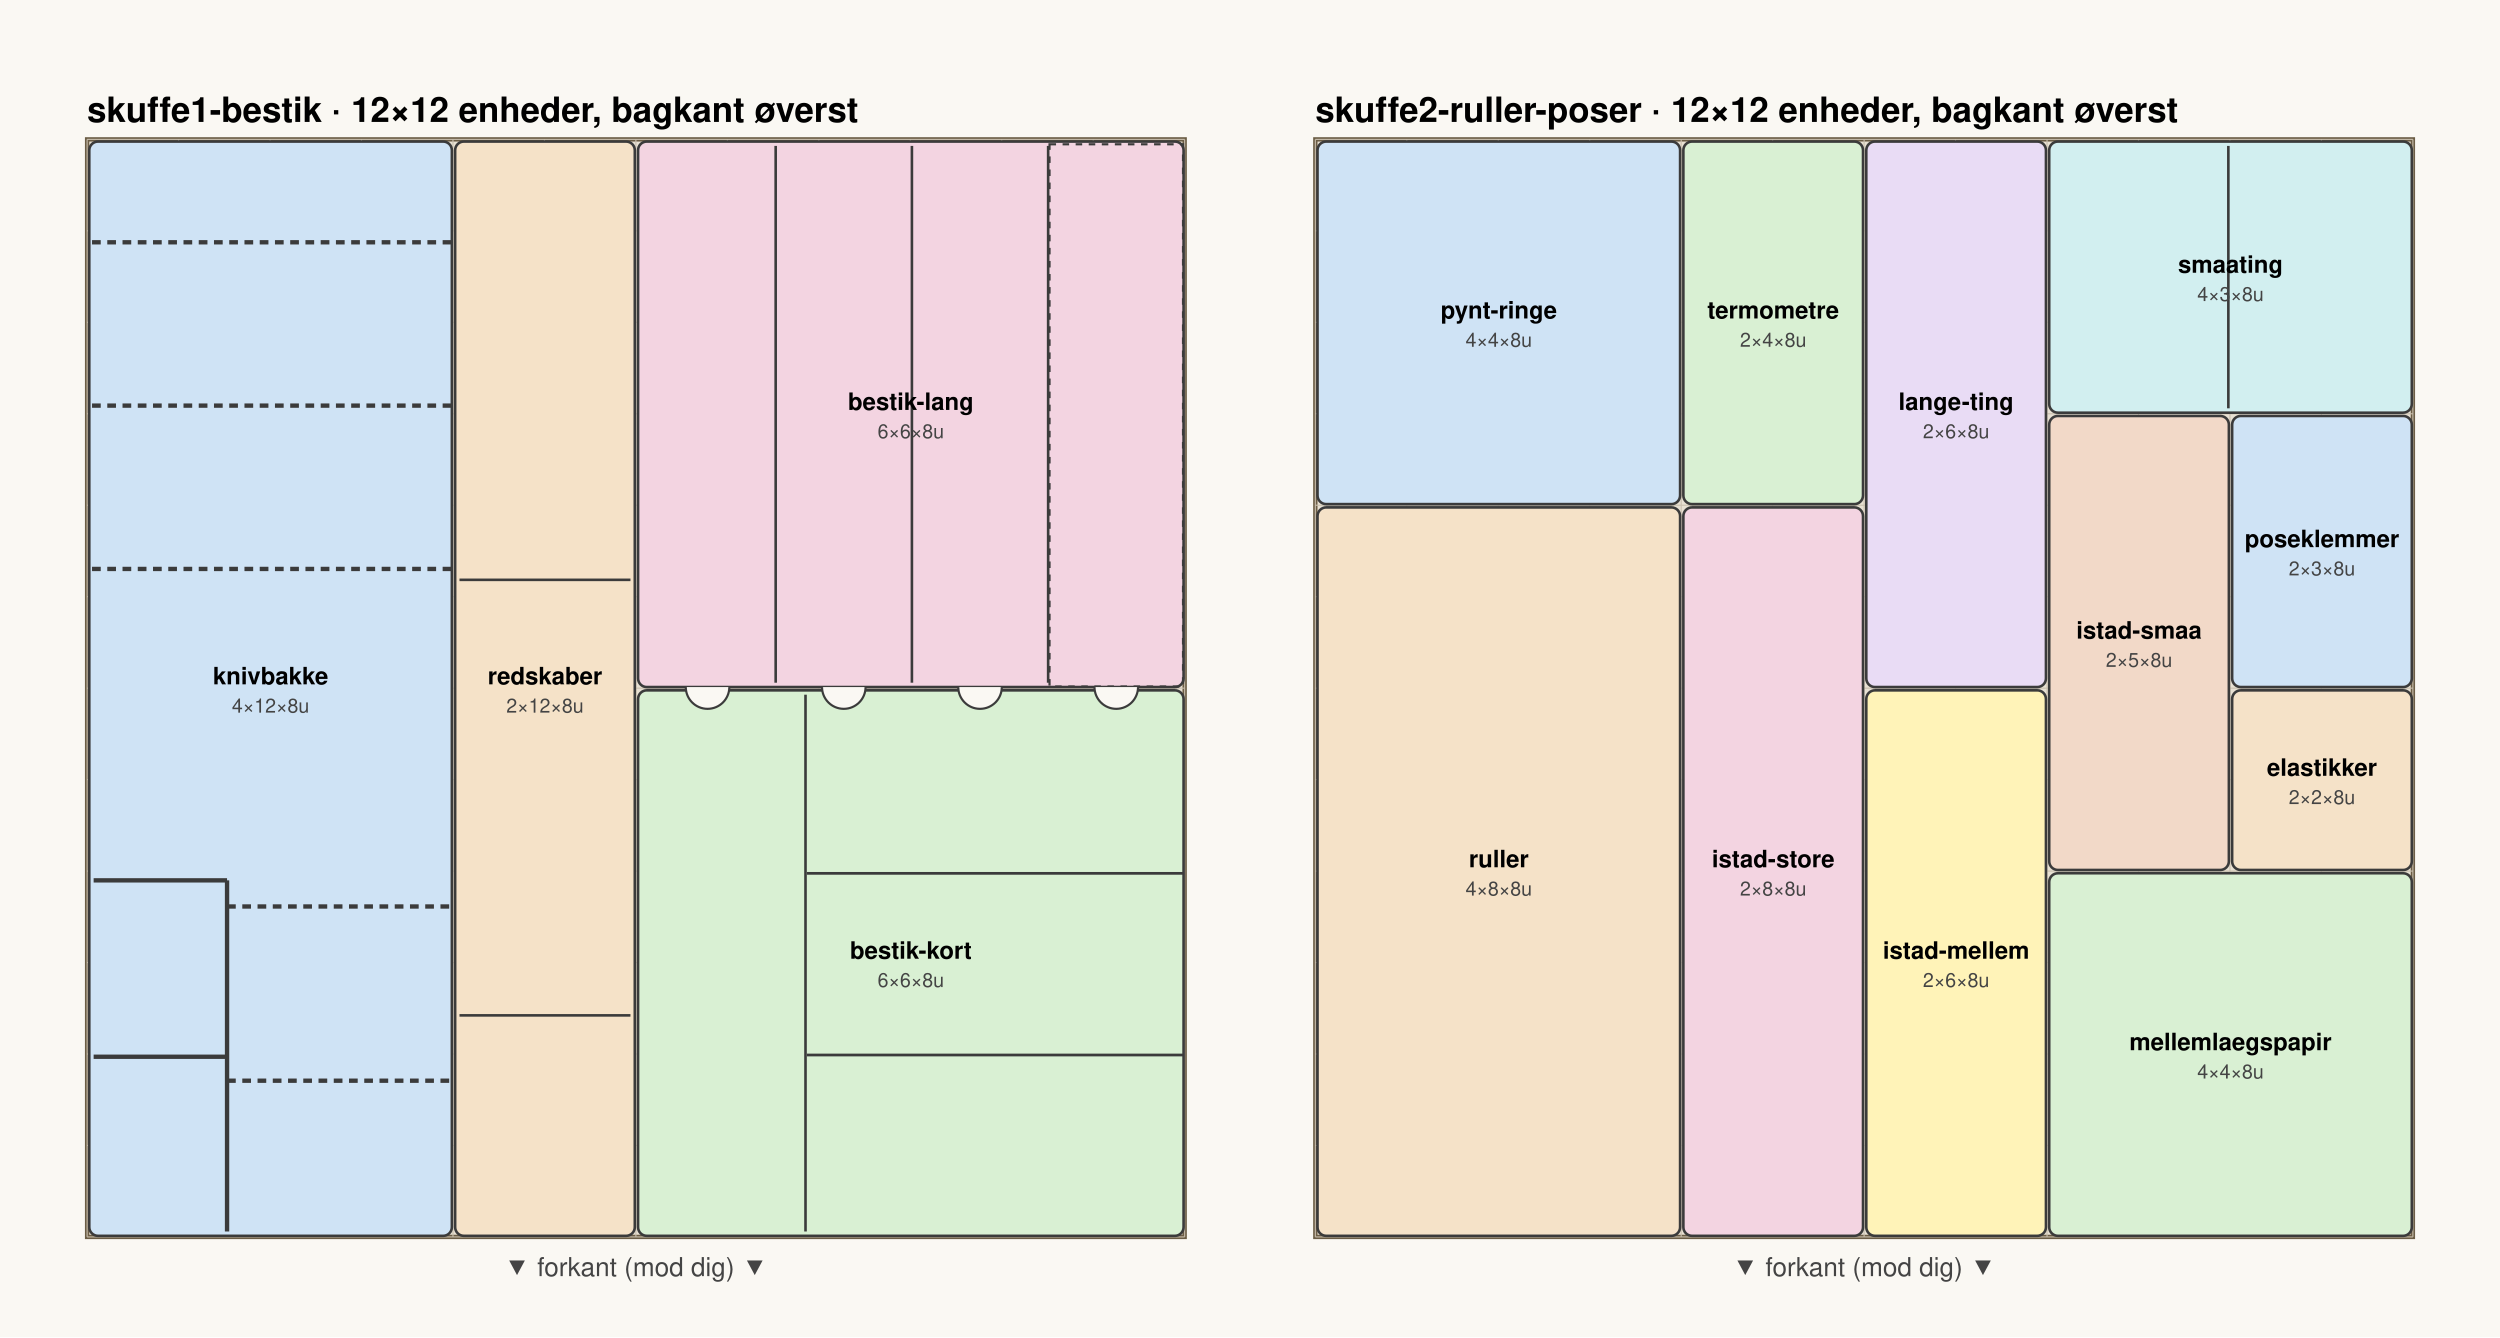
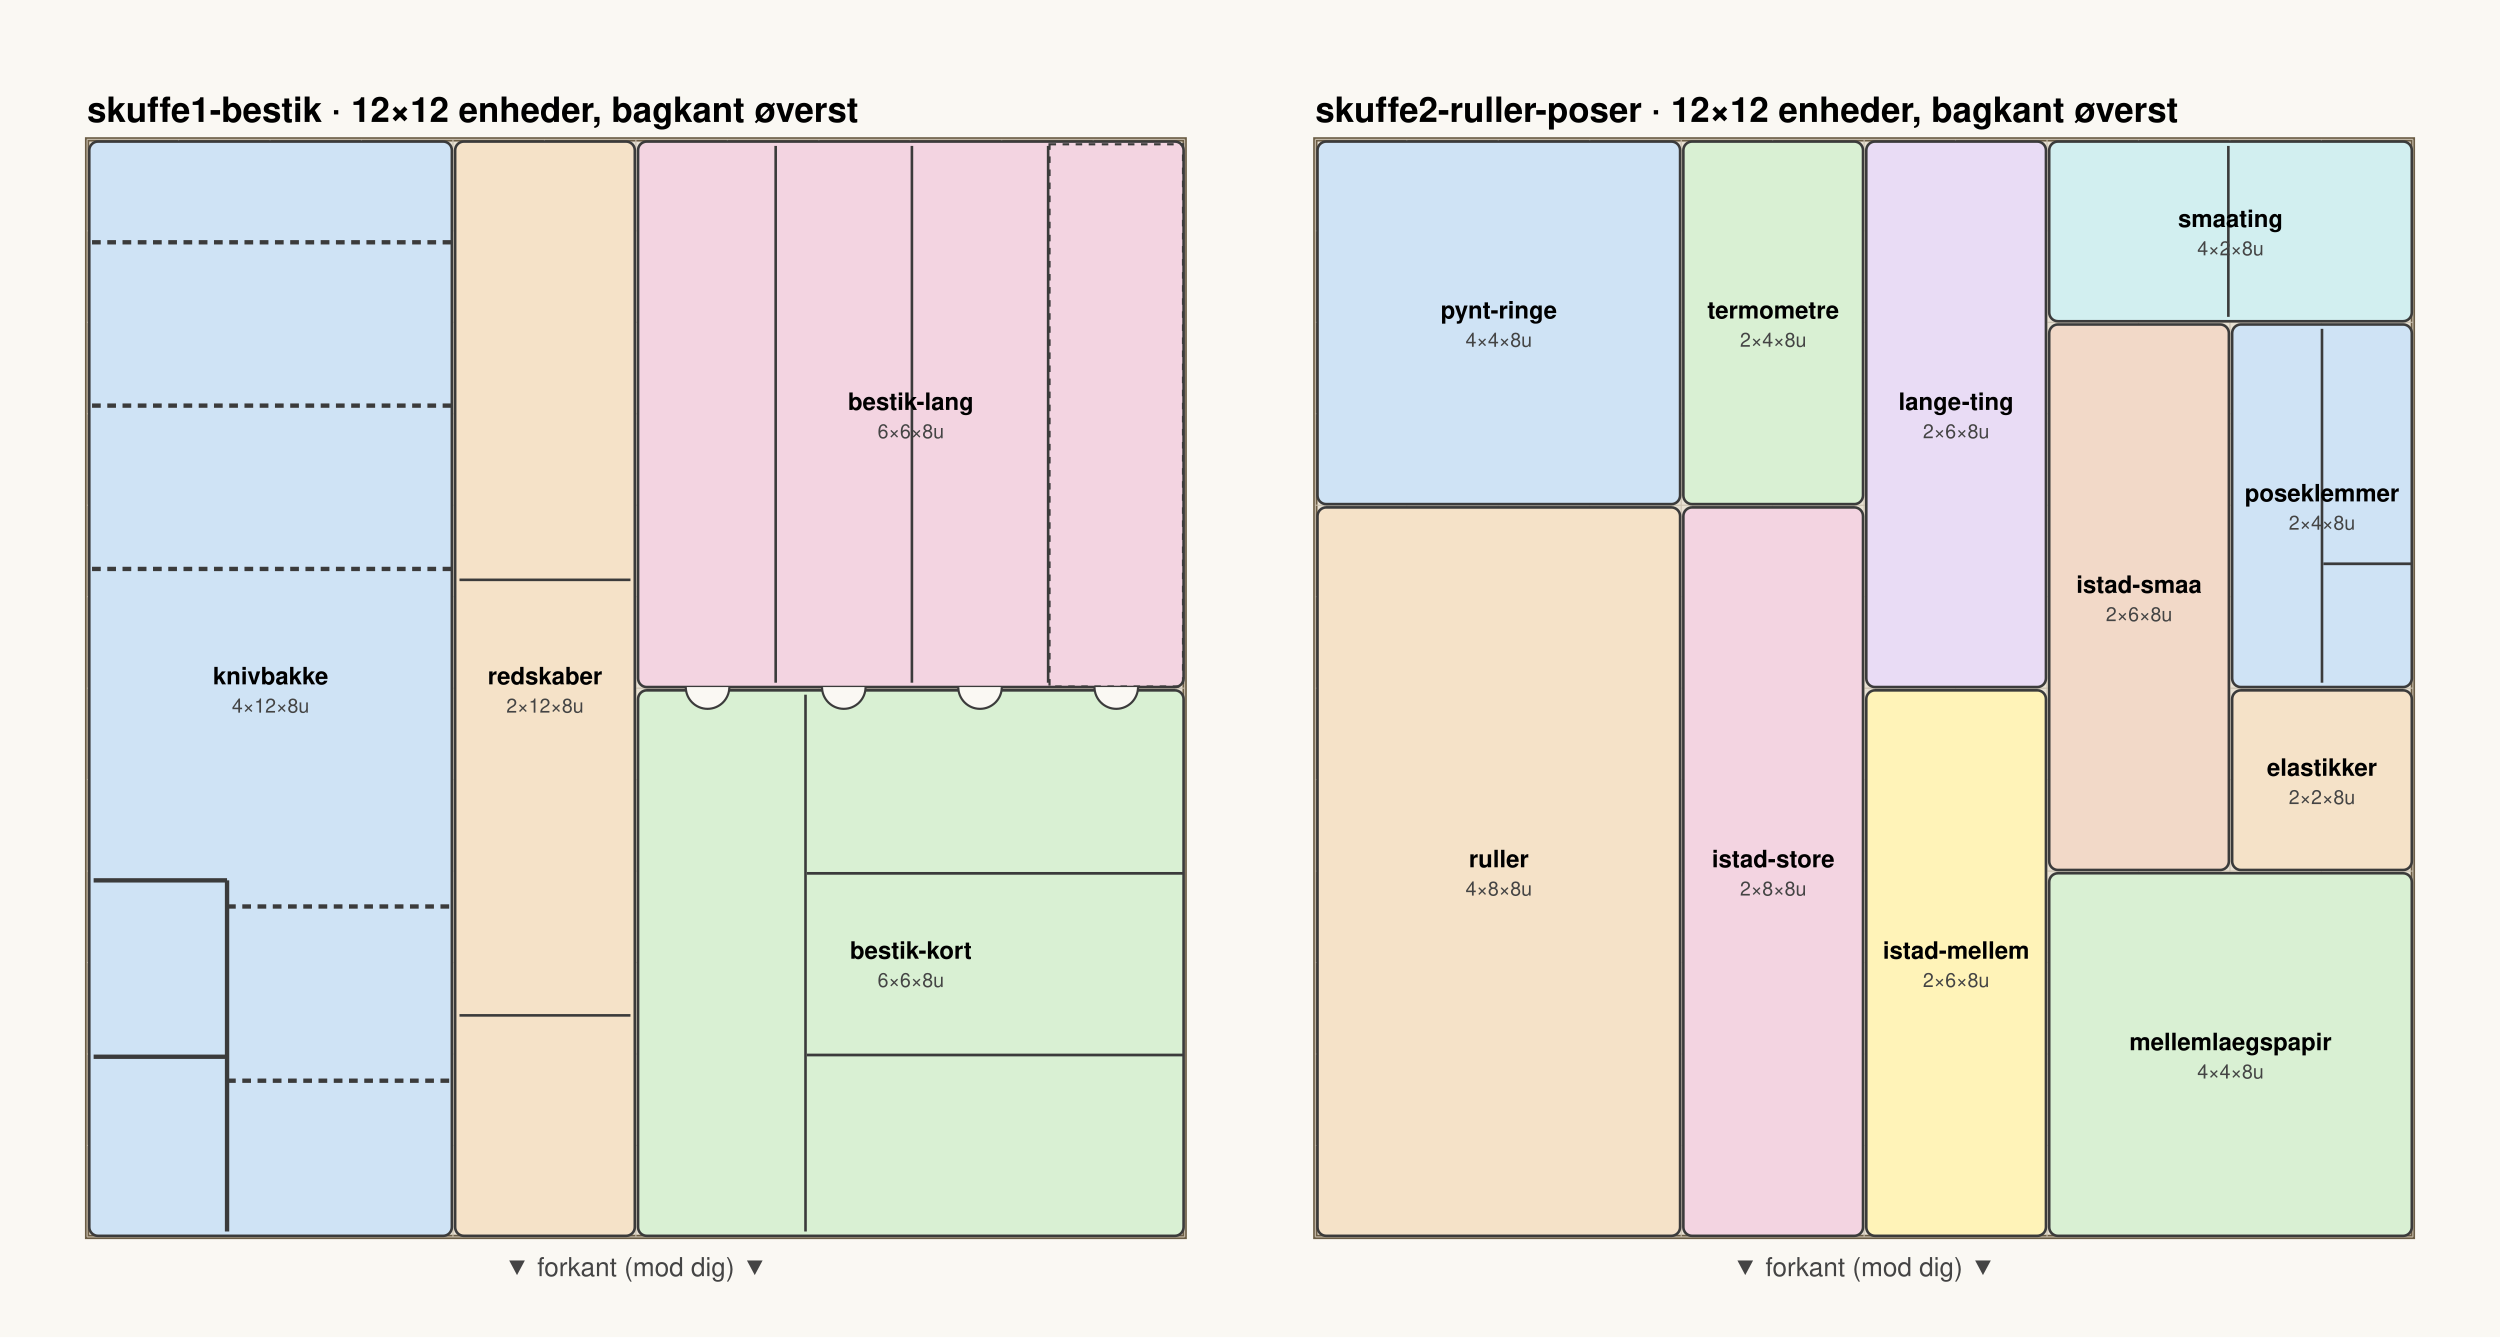
<svg xmlns="http://www.w3.org/2000/svg" width="1148.0" height="614.0" viewBox="0 0 1148.0 614.0" font-family="Helvetica, Arial, sans-serif">
  <rect width="100%" height="100%" fill="#faf8f3" />
  <text x="40.0" y="56" font-size="16" font-weight="bold">skuffe1-bestik  ·  12×12 enheder, bagkant øverst</text>
  <rect x="40.0" y="64" width="504.0" height="504.0" fill="#e8e1d3" stroke="#6b5d45" stroke-width="2" />
  <line x1="40.0" y1="64" x2="40.0" y2="568.0" stroke="#c9bfae" stroke-width="0.5" />
  <line x1="82.0" y1="64" x2="82.0" y2="568.0" stroke="#c9bfae" stroke-width="0.5" />
  <line x1="124.0" y1="64" x2="124.0" y2="568.0" stroke="#c9bfae" stroke-width="0.5" />
  <line x1="166.0" y1="64" x2="166.0" y2="568.0" stroke="#c9bfae" stroke-width="0.5" />
  <line x1="208.0" y1="64" x2="208.0" y2="568.0" stroke="#c9bfae" stroke-width="0.5" />
  <line x1="250.0" y1="64" x2="250.0" y2="568.0" stroke="#c9bfae" stroke-width="0.5" />
  <line x1="292.0" y1="64" x2="292.0" y2="568.0" stroke="#c9bfae" stroke-width="0.5" />
  <line x1="334.0" y1="64" x2="334.0" y2="568.0" stroke="#c9bfae" stroke-width="0.5" />
  <line x1="376.0" y1="64" x2="376.0" y2="568.0" stroke="#c9bfae" stroke-width="0.5" />
  <line x1="418.0" y1="64" x2="418.0" y2="568.0" stroke="#c9bfae" stroke-width="0.5" />
  <line x1="460.0" y1="64" x2="460.0" y2="568.0" stroke="#c9bfae" stroke-width="0.5" />
  <line x1="502.0" y1="64" x2="502.0" y2="568.0" stroke="#c9bfae" stroke-width="0.5" />
  <line x1="544.0" y1="64" x2="544.0" y2="568.0" stroke="#c9bfae" stroke-width="0.5" />
  <line x1="40.0" y1="64.0" x2="544.0" y2="64.0" stroke="#c9bfae" stroke-width="0.5" />
  <line x1="40.0" y1="106.0" x2="544.0" y2="106.0" stroke="#c9bfae" stroke-width="0.5" />
  <line x1="40.0" y1="148.0" x2="544.0" y2="148.0" stroke="#c9bfae" stroke-width="0.5" />
  <line x1="40.0" y1="190.0" x2="544.0" y2="190.0" stroke="#c9bfae" stroke-width="0.5" />
  <line x1="40.0" y1="232.0" x2="544.0" y2="232.0" stroke="#c9bfae" stroke-width="0.5" />
  <line x1="40.0" y1="274.0" x2="544.0" y2="274.0" stroke="#c9bfae" stroke-width="0.5" />
  <line x1="40.0" y1="316.0" x2="544.0" y2="316.0" stroke="#c9bfae" stroke-width="0.5" />
  <line x1="40.0" y1="358.0" x2="544.0" y2="358.0" stroke="#c9bfae" stroke-width="0.5" />
  <line x1="40.0" y1="400.0" x2="544.0" y2="400.0" stroke="#c9bfae" stroke-width="0.5" />
  <line x1="40.0" y1="442.0" x2="544.0" y2="442.0" stroke="#c9bfae" stroke-width="0.5" />
  <line x1="40.0" y1="484.0" x2="544.0" y2="484.0" stroke="#c9bfae" stroke-width="0.5" />
  <line x1="40.0" y1="526.0" x2="544.0" y2="526.0" stroke="#c9bfae" stroke-width="0.5" />
  <line x1="40.0" y1="568.0" x2="544.0" y2="568.0" stroke="#c9bfae" stroke-width="0.5" />
  <rect x="41.0" y="65.0" width="166.5" height="502.5" rx="4" fill="#cfe3f5" stroke="#3b3b3b" stroke-width="1.2" />
  <line x1="42.26" y1="111.26" x2="207.24" y2="111.26" stroke="#3b3b3b" stroke-width="2" stroke-dasharray="4 3" />
  <line x1="42.26" y1="186.26" x2="207.24" y2="186.26" stroke="#3b3b3b" stroke-width="2" stroke-dasharray="4 3" />
  <line x1="42.26" y1="261.26" x2="207.24" y2="261.26" stroke="#3b3b3b" stroke-width="2" stroke-dasharray="4 3" />
  <line x1="104.26" y1="416.26" x2="207.24" y2="416.26" stroke="#3b3b3b" stroke-width="2" stroke-dasharray="4 3" />
  <line x1="104.26" y1="496.26" x2="207.24" y2="496.26" stroke="#3b3b3b" stroke-width="2" stroke-dasharray="4 3" />
  <line x1="104.26" y1="404.26" x2="104.26" y2="565.5" stroke="#3b3b3b" stroke-width="2" />
  <line x1="43.0" y1="404.26" x2="104.26" y2="404.26" stroke="#3b3b3b" stroke-width="2" />
  <line x1="43.0" y1="485.26" x2="104.26" y2="485.26" stroke="#3b3b3b" stroke-width="2" />
  <text x="124.25" y="314.25" font-size="11" text-anchor="middle" font-weight="bold">knivbakke</text>
  <text x="124.25" y="327.25" font-size="9" text-anchor="middle" fill="#444">4×12×8u</text>
  <rect x="209.0" y="65.0" width="82.5" height="502.5" rx="4" fill="#f5e2c8" stroke="#3b3b3b" stroke-width="1.2" />
  <line x1="211.0" y1="266.26" x2="289.5" y2="266.26" stroke="#3b3b3b" stroke-width="1.2" />
  <line x1="211.0" y1="466.26" x2="289.5" y2="466.26" stroke="#3b3b3b" stroke-width="1.2" />
  <text x="250.25" y="314.25" font-size="11" text-anchor="middle" font-weight="bold">redskaber</text>
  <text x="250.25" y="327.25" font-size="9" text-anchor="middle" fill="#444">2×12×8u</text>
  <rect x="293.0" y="317.0" width="250.5" height="250.5" rx="4" fill="#d9f0d3" stroke="#3b3b3b" stroke-width="1.2" />
  <line x1="369.89" y1="319.0" x2="369.89" y2="565.5" stroke="#3b3b3b" stroke-width="1.2" />
  <rect x="370.52" y="400.413" width="172.72" height="1.26" fill="#3b3b3b" />
  <rect x="370.52" y="483.827" width="172.72" height="1.26" fill="#3b3b3b" />
  <text x="418.25" y="440.25" font-size="11" text-anchor="middle" font-weight="bold">bestik-kort</text>
  <text x="418.25" y="453.25" font-size="9" text-anchor="middle" fill="#444">6×6×8u</text>
  <rect x="293.0" y="65.0" width="250.5" height="250.5" rx="4" fill="#f3d4e1" stroke="#3b3b3b" stroke-width="1.2" />
  <line x1="356.19" y1="67.0" x2="356.19" y2="313.5" stroke="#3b3b3b" stroke-width="1.2" />
  <line x1="418.75" y1="67.0" x2="418.75" y2="313.5" stroke="#3b3b3b" stroke-width="1.2" />
  <line x1="481.31" y1="67.0" x2="481.31" y2="313.5" stroke="#3b3b3b" stroke-width="1.2" />
  <rect x="481.94" y="66.26" width="61.3" height="248.98" fill="none" stroke="#3b3b3b" stroke-width="1" stroke-dasharray="3 3" />
  <path d="M 314.91 315.5 a 10 10 0 0 0 20 0" fill="#faf8f3" stroke="#3b3b3b" stroke-width="1" />
  <path d="M 377.47 315.5 a 10 10 0 0 0 20 0" fill="#faf8f3" stroke="#3b3b3b" stroke-width="1" />
  <path d="M 440.03 315.5 a 10 10 0 0 0 20 0" fill="#faf8f3" stroke="#3b3b3b" stroke-width="1" />
  <path d="M 502.59 315.5 a 10 10 0 0 0 20 0" fill="#faf8f3" stroke="#3b3b3b" stroke-width="1" />
  <text x="418.25" y="188.25" font-size="11" text-anchor="middle" font-weight="bold">bestik-lang</text>
  <text x="418.25" y="201.25" font-size="9" text-anchor="middle" fill="#444">6×6×8u</text>
  <text x="292.0" y="586.0" font-size="12" text-anchor="middle" fill="#444">▼ forkant (mod dig) ▼</text>
  <text x="604.0" y="56" font-size="16" font-weight="bold">skuffe2-ruller-poser  ·  12×12 enheder, bagkant øverst</text>
  <rect x="604.0" y="64" width="504.0" height="504.0" fill="#e8e1d3" stroke="#6b5d45" stroke-width="2" />
  <line x1="604.0" y1="64" x2="604.0" y2="568.0" stroke="#c9bfae" stroke-width="0.5" />
  <line x1="646.0" y1="64" x2="646.0" y2="568.0" stroke="#c9bfae" stroke-width="0.5" />
  <line x1="688.0" y1="64" x2="688.0" y2="568.0" stroke="#c9bfae" stroke-width="0.5" />
  <line x1="730.0" y1="64" x2="730.0" y2="568.0" stroke="#c9bfae" stroke-width="0.5" />
  <line x1="772.0" y1="64" x2="772.0" y2="568.0" stroke="#c9bfae" stroke-width="0.5" />
  <line x1="814.0" y1="64" x2="814.0" y2="568.0" stroke="#c9bfae" stroke-width="0.5" />
  <line x1="856.0" y1="64" x2="856.0" y2="568.0" stroke="#c9bfae" stroke-width="0.5" />
  <line x1="898.0" y1="64" x2="898.0" y2="568.0" stroke="#c9bfae" stroke-width="0.5" />
  <line x1="940.0" y1="64" x2="940.0" y2="568.0" stroke="#c9bfae" stroke-width="0.5" />
  <line x1="982.0" y1="64" x2="982.0" y2="568.0" stroke="#c9bfae" stroke-width="0.5" />
  <line x1="1024.0" y1="64" x2="1024.0" y2="568.0" stroke="#c9bfae" stroke-width="0.5" />
  <line x1="1066.0" y1="64" x2="1066.0" y2="568.0" stroke="#c9bfae" stroke-width="0.5" />
  <line x1="1108.0" y1="64" x2="1108.0" y2="568.0" stroke="#c9bfae" stroke-width="0.5" />
  <line x1="604.0" y1="64.0" x2="1108.0" y2="64.0" stroke="#c9bfae" stroke-width="0.5" />
  <line x1="604.0" y1="106.0" x2="1108.0" y2="106.0" stroke="#c9bfae" stroke-width="0.5" />
  <line x1="604.0" y1="148.0" x2="1108.0" y2="148.0" stroke="#c9bfae" stroke-width="0.5" />
  <line x1="604.0" y1="190.0" x2="1108.0" y2="190.0" stroke="#c9bfae" stroke-width="0.5" />
  <line x1="604.0" y1="232.0" x2="1108.0" y2="232.0" stroke="#c9bfae" stroke-width="0.5" />
  <line x1="604.0" y1="274.0" x2="1108.0" y2="274.0" stroke="#c9bfae" stroke-width="0.5" />
  <line x1="604.0" y1="316.0" x2="1108.0" y2="316.0" stroke="#c9bfae" stroke-width="0.5" />
  <line x1="604.0" y1="358.0" x2="1108.0" y2="358.0" stroke="#c9bfae" stroke-width="0.5" />
  <line x1="604.0" y1="400.0" x2="1108.0" y2="400.0" stroke="#c9bfae" stroke-width="0.5" />
  <line x1="604.0" y1="442.0" x2="1108.0" y2="442.0" stroke="#c9bfae" stroke-width="0.5" />
  <line x1="604.0" y1="484.0" x2="1108.0" y2="484.0" stroke="#c9bfae" stroke-width="0.5" />
  <line x1="604.0" y1="526.0" x2="1108.0" y2="526.0" stroke="#c9bfae" stroke-width="0.5" />
  <line x1="604.0" y1="568.0" x2="1108.0" y2="568.0" stroke="#c9bfae" stroke-width="0.5" />
  <rect x="605.0" y="65.0" width="166.5" height="166.5" rx="4" fill="#cfe3f5" stroke="#3b3b3b" stroke-width="1.2" />
  <text x="688.25" y="146.25" font-size="11" text-anchor="middle" font-weight="bold">pynt-ringe</text>
  <text x="688.25" y="159.25" font-size="9" text-anchor="middle" fill="#444">4×4×8u</text>
  <rect x="605.0" y="233.0" width="166.5" height="334.5" rx="4" fill="#f5e2c8" stroke="#3b3b3b" stroke-width="1.2" />
  <text x="688.25" y="398.25" font-size="11" text-anchor="middle" font-weight="bold">ruller</text>
  <text x="688.25" y="411.25" font-size="9" text-anchor="middle" fill="#444">4×8×8u</text>
  <rect x="773.0" y="65.0" width="82.5" height="166.5" rx="4" fill="#d9f0d3" stroke="#3b3b3b" stroke-width="1.2" />
  <text x="814.25" y="146.25" font-size="11" text-anchor="middle" font-weight="bold">termometre</text>
  <text x="814.25" y="159.25" font-size="9" text-anchor="middle" fill="#444">2×4×8u</text>
  <rect x="773.0" y="233.0" width="82.5" height="334.5" rx="4" fill="#f3d4e1" stroke="#3b3b3b" stroke-width="1.2" />
  <text x="814.25" y="398.25" font-size="11" text-anchor="middle" font-weight="bold">istad-store</text>
  <text x="814.25" y="411.25" font-size="9" text-anchor="middle" fill="#444">2×8×8u</text>
  <rect x="857.0" y="65.0" width="82.5" height="250.5" rx="4" fill="#e9dcf5" stroke="#3b3b3b" stroke-width="1.2" />
  <text x="898.25" y="188.25" font-size="11" text-anchor="middle" font-weight="bold">lange-ting</text>
  <text x="898.25" y="201.25" font-size="9" text-anchor="middle" fill="#444">2×6×8u</text>
  <rect x="857.0" y="317.0" width="82.5" height="250.5" rx="4" fill="#fff3b8" stroke="#3b3b3b" stroke-width="1.2" />
  <text x="898.25" y="440.25" font-size="11" text-anchor="middle" font-weight="bold">istad-mellem</text>
  <text x="898.25" y="453.25" font-size="9" text-anchor="middle" fill="#444">2×6×8u</text>
-   <rect x="941.0" y="65.0" width="166.5" height="124.5" rx="4" fill="#d2eff0" stroke="#3b3b3b" stroke-width="1.2" />
-   <line x1="1023.26" y1="67.0" x2="1023.26" y2="187.5" stroke="#3b3b3b" stroke-width="1.2" />
-   <text x="1024.25" y="125.25" font-size="11" text-anchor="middle" font-weight="bold">smaating</text>
-   <text x="1024.25" y="138.25" font-size="9" text-anchor="middle" fill="#444">4×3×8u</text>
-   <rect x="941.0" y="191.0" width="82.5" height="208.5" rx="4" fill="#f2d9c8" stroke="#3b3b3b" stroke-width="1.2" />
-   <text x="982.25" y="293.25" font-size="11" text-anchor="middle" font-weight="bold">istad-smaa</text>
-   <text x="982.25" y="306.25" font-size="9" text-anchor="middle" fill="#444">2×5×8u</text>
-   <rect x="1025.0" y="191.0" width="82.5" height="124.5" rx="4" fill="#cfe3f5" stroke="#3b3b3b" stroke-width="1.2" />
-   <text x="1066.25" y="251.25" font-size="11" text-anchor="middle" font-weight="bold">poseklemmer</text>
-   <text x="1066.25" y="264.25" font-size="9" text-anchor="middle" fill="#444">2×3×8u</text>
+   <rect x="941.0" y="65.0" width="166.5" height="82.5" rx="4" fill="#d2eff0" stroke="#3b3b3b" stroke-width="1.2" />
+   <line x1="1023.26" y1="67.0" x2="1023.26" y2="145.5" stroke="#3b3b3b" stroke-width="1.2" />
+   <text x="1024.25" y="104.25" font-size="11" text-anchor="middle" font-weight="bold">smaating</text>
+   <text x="1024.25" y="117.25" font-size="9" text-anchor="middle" fill="#444">4×2×8u</text>
+   <rect x="941.0" y="149.0" width="82.5" height="250.5" rx="4" fill="#f2d9c8" stroke="#3b3b3b" stroke-width="1.2" />
+   <text x="982.25" y="272.25" font-size="11" text-anchor="middle" font-weight="bold">istad-smaa</text>
+   <text x="982.25" y="285.25" font-size="9" text-anchor="middle" fill="#444">2×6×8u</text>
+   <rect x="1025.0" y="149.0" width="82.5" height="166.5" rx="4" fill="#cfe3f5" stroke="#3b3b3b" stroke-width="1.2" />
+   <line x1="1066.26" y1="151.0" x2="1066.26" y2="313.5" stroke="#3b3b3b" stroke-width="1.2" />
+   <rect x="1066.89" y="258.26" width="40.35" height="1.26" fill="#3b3b3b" />
+   <text x="1066.25" y="230.25" font-size="11" text-anchor="middle" font-weight="bold">poseklemmer</text>
+   <text x="1066.25" y="243.25" font-size="9" text-anchor="middle" fill="#444">2×4×8u</text>
  <rect x="1025.0" y="317.0" width="82.5" height="82.5" rx="4" fill="#f5e2c8" stroke="#3b3b3b" stroke-width="1.2" />
  <text x="1066.25" y="356.25" font-size="11" text-anchor="middle" font-weight="bold">elastikker</text>
  <text x="1066.25" y="369.25" font-size="9" text-anchor="middle" fill="#444">2×2×8u</text>
  <rect x="941.0" y="401.0" width="166.5" height="166.5" rx="4" fill="#d9f0d3" stroke="#3b3b3b" stroke-width="1.2" />
  <text x="1024.25" y="482.25" font-size="11" text-anchor="middle" font-weight="bold">mellemlaegspapir</text>
  <text x="1024.25" y="495.25" font-size="9" text-anchor="middle" fill="#444">4×4×8u</text>
  <text x="856.0" y="586.0" font-size="12" text-anchor="middle" fill="#444">▼ forkant (mod dig) ▼</text>
</svg>
